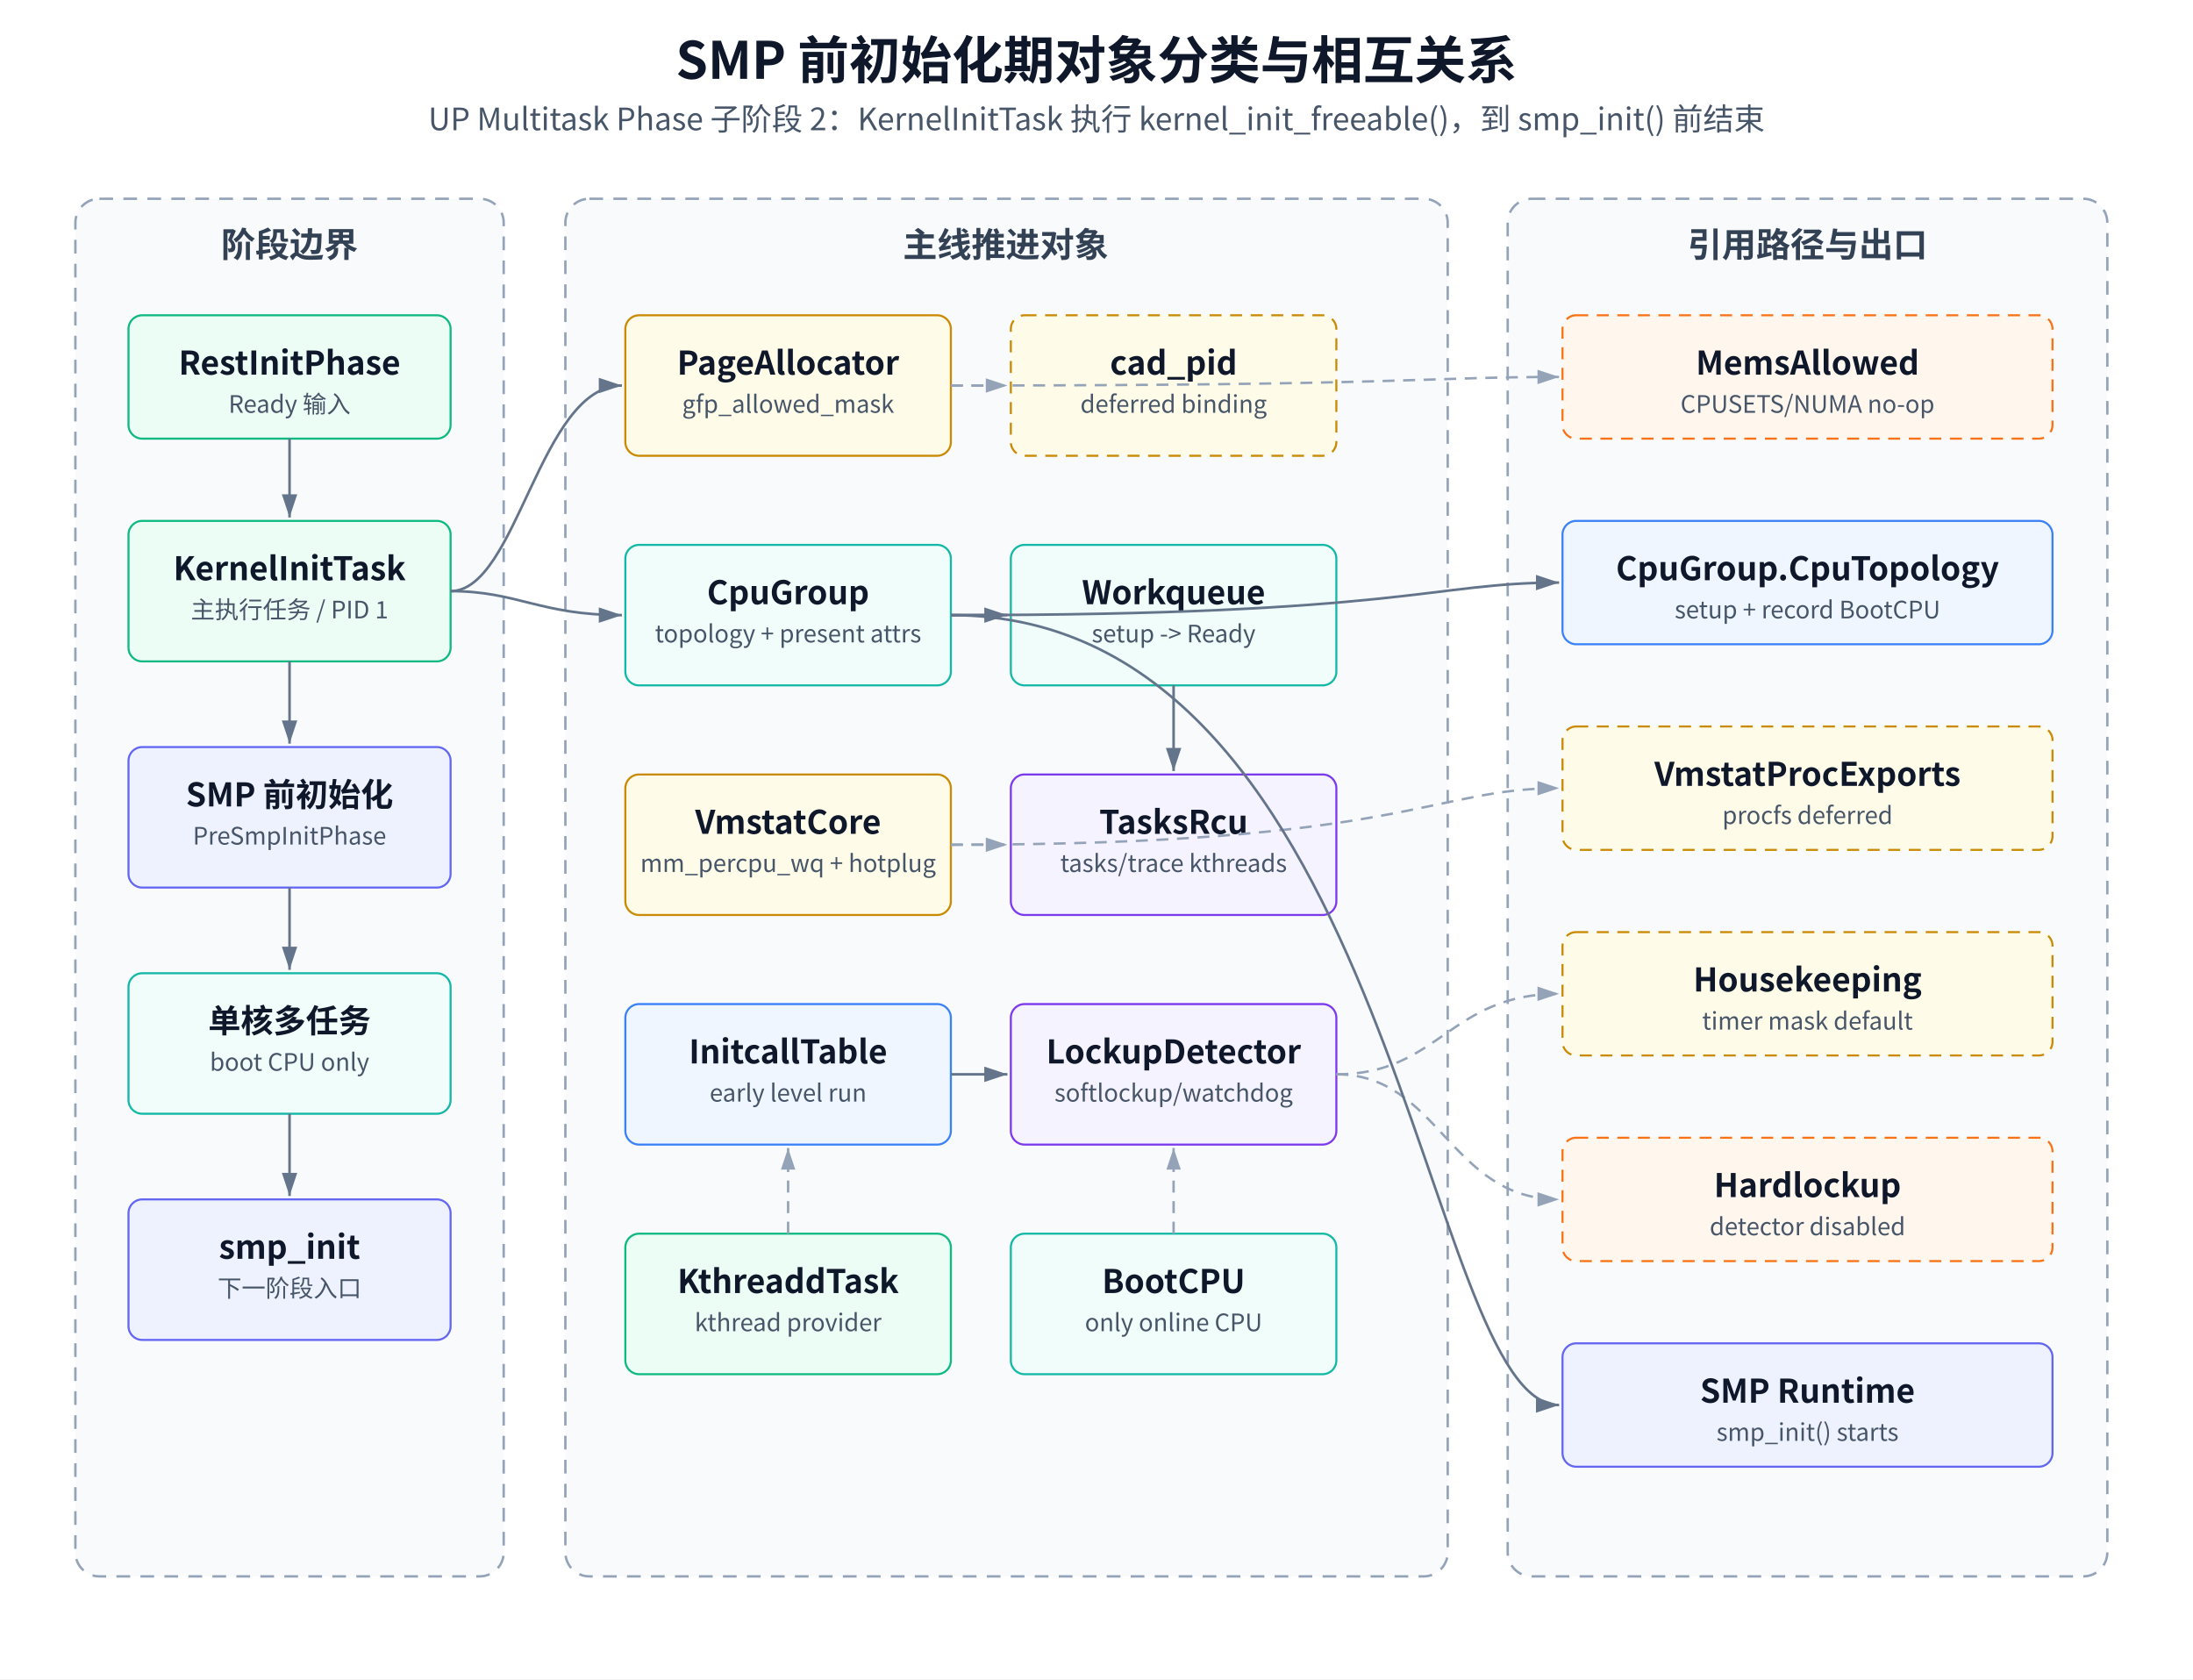
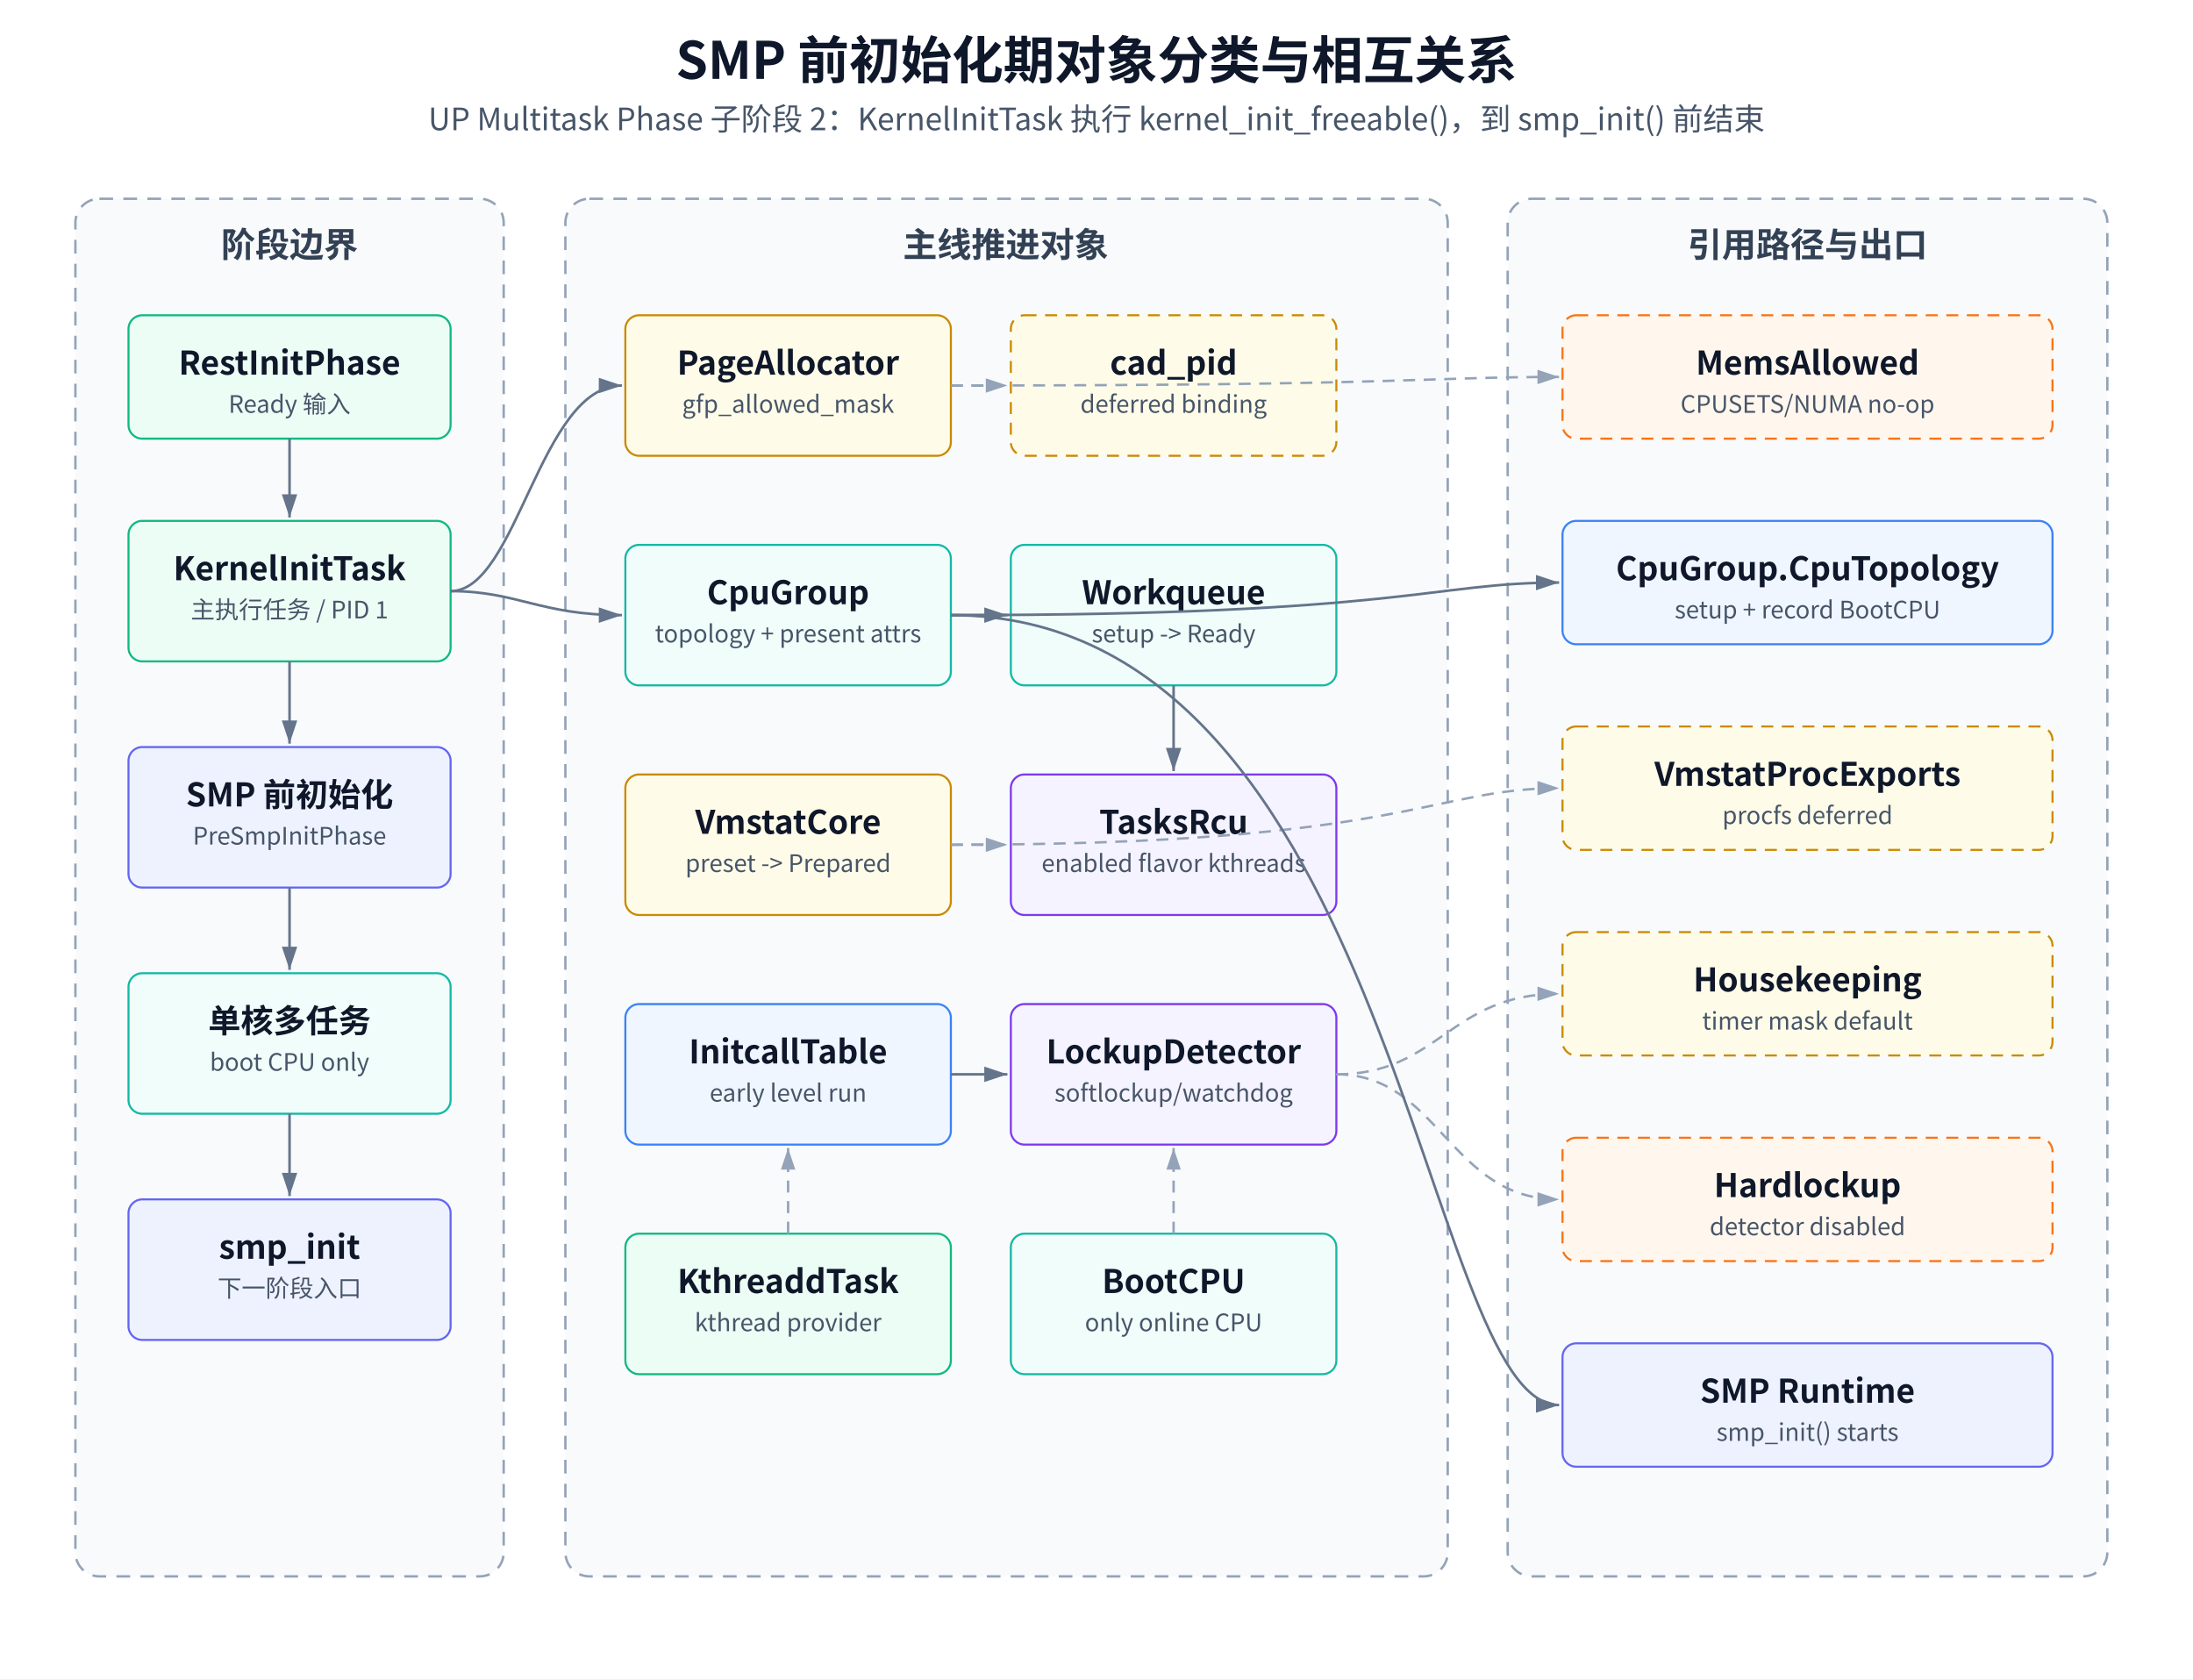
<svg xmlns="http://www.w3.org/2000/svg" width="1280" height="980" viewBox="0 0 1280 980" role="img" aria-labelledby="title desc">
  <defs>
    <style>
      text { font-family: "Microsoft YaHei", "Noto Sans CJK SC", "Source Han Sans SC", Arial, sans-serif; fill: #0f172a; }
      .title { font-size: 30px; font-weight: 600; }
      .subtitle { font-size: 18px; fill: #475569; }
      .group { fill: #f8fafc; stroke: #94a3b8; stroke-width: 1.4; stroke-dasharray: 8 6; }
      .box { fill: #ffffff; stroke: #334155; stroke-width: 1.2; }
      .phase { fill: #eef2ff; stroke: #6366f1; }
      .ready { fill: #ecfdf5; stroke: #10b981; }
      .flow { fill: #ecfdf5; stroke: #10b981; }
      .mm { fill: #fefce8; stroke: #ca8a04; }
      .sched { fill: #f0fdfa; stroke: #14b8a6; }
      .sync { fill: #f5f3ff; stroke: #7c3aed; }
      .support { fill: #eff6ff; stroke: #3b82f6; }
      .deferred { fill: #fefce8; stroke: #ca8a04; stroke-dasharray: 7 5; }
      .trimmed { fill: #fff7ed; stroke: #f97316; stroke-dasharray: 7 5; }
      .label { font-size: 19px; font-weight: 600; dominant-baseline: middle; }
      .small { font-size: 14px; fill: #475569; dominant-baseline: middle; }
      .group-title { font-size: 20px; font-weight: 600; fill: #334155; }
      .edge { stroke: #64748b; stroke-width: 1.5; fill: none; marker-end: url(#arrow); }
      .edge-dash { stroke: #94a3b8; stroke-width: 1.4; fill: none; stroke-dasharray: 7 5; marker-end: url(#arrow2); }
    </style>
    <marker id="arrow" markerWidth="10" markerHeight="10" refX="9" refY="3" orient="auto" markerUnits="strokeWidth">
      <path d="M0,0 L0,6 L9,3 z" fill="#64748b" />
    </marker>
    <marker id="arrow2" markerWidth="10" markerHeight="10" refX="9" refY="3" orient="auto" markerUnits="strokeWidth">
      <path d="M0,0 L0,6 L9,3 z" fill="#94a3b8" />
    </marker>
  </defs>
  <rect x="0" y="0" width="1280" height="980" fill="#ffffff" />
  <text x="640" y="46" text-anchor="middle" class="title">SMP 前初始化期对象分类与相互关系</text>
  <text x="640" y="76" text-anchor="middle" class="subtitle">UP Multitask Phase 子阶段 2：KernelInitTask 执行 kernel_init_freeable()，到 smp_init() 前结束</text>
  <rect x="44" y="116" width="250" height="804" rx="14" class="group" />
  <text x="169" y="150" text-anchor="middle" class="group-title">阶段边界</text>
  <rect x="75" y="184" width="188" height="72" rx="8" class="box ready" />
  <text x="169" y="212" text-anchor="middle" class="label">RestInitPhase</text>
  <text x="169" y="236" text-anchor="middle" class="small">Ready 输入</text>
  <rect x="75" y="304" width="188" height="82" rx="8" class="box flow" />
  <text x="169" y="332" text-anchor="middle" class="label">KernelInitTask</text>
  <text x="169" y="356" text-anchor="middle" class="small">主执行任务 / PID 1</text>
  <rect x="75" y="436" width="188" height="82" rx="8" class="box phase" />
  <text x="169" y="464" text-anchor="middle" class="label">SMP 前初始化</text>
  <text x="169" y="488" text-anchor="middle" class="small">PreSmpInitPhase</text>
  <rect x="75" y="568" width="188" height="82" rx="8" class="box sched" />
  <text x="169" y="596" text-anchor="middle" class="label">单核多任务</text>
  <text x="169" y="620" text-anchor="middle" class="small">boot CPU only</text>
  <rect x="75" y="700" width="188" height="82" rx="8" class="box phase" />
  <text x="169" y="728" text-anchor="middle" class="label">smp_init</text>
  <text x="169" y="752" text-anchor="middle" class="small">下一阶段入口</text>
  <path d="M169 256 L169 302" class="edge" />
  <path d="M169 386 L169 434" class="edge" />
  <path d="M169 518 L169 566" class="edge" />
  <path d="M169 650 L169 698" class="edge" />
  <rect x="330" y="116" width="515" height="804" rx="14" class="group" />
  <text x="587" y="150" text-anchor="middle" class="group-title">主线推进对象</text>
  <rect x="365" y="184" width="190" height="82" rx="8" class="box mm" />
  <text x="460" y="212" text-anchor="middle" class="label">PageAllocator</text>
  <text x="460" y="236" text-anchor="middle" class="small">gfp_allowed_mask</text>
  <rect x="590" y="184" width="190" height="82" rx="8" class="box deferred" />
  <text x="685" y="212" text-anchor="middle" class="label">cad_pid</text>
  <text x="685" y="236" text-anchor="middle" class="small">deferred binding</text>
  <rect x="365" y="318" width="190" height="82" rx="8" class="box sched" />
  <text x="460" y="346" text-anchor="middle" class="label">CpuGroup</text>
  <text x="460" y="370" text-anchor="middle" class="small">topology + present attrs</text>
  <rect x="590" y="318" width="190" height="82" rx="8" class="box sched" />
  <text x="685" y="346" text-anchor="middle" class="label">Workqueue</text>
  <text x="685" y="370" text-anchor="middle" class="small">setup -&gt; Ready</text>
  <rect x="365" y="452" width="190" height="82" rx="8" class="box mm" />
  <text x="460" y="480" text-anchor="middle" class="label">VmstatCore</text>
-   <text x="460" y="504" text-anchor="middle" class="small">mm_percpu_wq + hotplug</text>
+   <text x="460" y="504" text-anchor="middle" class="small">preset -&gt; Prepared</text>
  <rect x="590" y="452" width="190" height="82" rx="8" class="box sync" />
  <text x="685" y="480" text-anchor="middle" class="label">TasksRcu</text>
-   <text x="685" y="504" text-anchor="middle" class="small">tasks/trace kthreads</text>
+   <text x="685" y="504" text-anchor="middle" class="small">enabled flavor kthreads</text>
  <rect x="365" y="586" width="190" height="82" rx="8" class="box support" />
  <text x="460" y="614" text-anchor="middle" class="label">InitcallTable</text>
  <text x="460" y="638" text-anchor="middle" class="small">early level run</text>
  <rect x="590" y="586" width="190" height="82" rx="8" class="box sync" />
  <text x="685" y="614" text-anchor="middle" class="label">LockupDetector</text>
  <text x="685" y="638" text-anchor="middle" class="small">softlockup/watchdog</text>
  <rect x="365" y="720" width="190" height="82" rx="8" class="box flow" />
  <text x="460" y="748" text-anchor="middle" class="label">KthreaddTask</text>
  <text x="460" y="772" text-anchor="middle" class="small">kthread provider</text>
  <rect x="590" y="720" width="190" height="82" rx="8" class="box sched" />
  <text x="685" y="748" text-anchor="middle" class="label">BootCPU</text>
  <text x="685" y="772" text-anchor="middle" class="small">only online CPU</text>
  <path d="M263 345 C302 345, 315 225, 363 225" class="edge" />
  <path d="M555 225 L588 225" class="edge-dash" />
  <path d="M263 345 C302 345, 315 359, 363 359" class="edge" />
  <path d="M555 359 L588 359" class="edge" />
  <path d="M685 400 L685 450" class="edge" />
  <path d="M555 493 L588 493" class="edge-dash" />
  <path d="M555 627 L588 627" class="edge" />
  <path d="M460 720 L460 670" class="edge-dash" />
  <path d="M685 720 L685 670" class="edge-dash" />
  <rect x="880" y="116" width="350" height="804" rx="14" class="group" />
  <text x="1055" y="150" text-anchor="middle" class="group-title">引用路径与出口</text>
  <rect x="912" y="184" width="286" height="72" rx="8" class="box trimmed" />
  <text x="1055" y="212" text-anchor="middle" class="label">MemsAllowed</text>
  <text x="1055" y="236" text-anchor="middle" class="small">CPUSETS/NUMA no-op</text>
  <rect x="912" y="304" width="286" height="72" rx="8" class="box support" />
  <text x="1055" y="332" text-anchor="middle" class="label">CpuGroup.CpuTopology</text>
  <text x="1055" y="356" text-anchor="middle" class="small">setup + record BootCPU</text>
  <rect x="912" y="424" width="286" height="72" rx="8" class="box deferred" />
  <text x="1055" y="452" text-anchor="middle" class="label">VmstatProcExports</text>
  <text x="1055" y="476" text-anchor="middle" class="small">procfs deferred</text>
  <rect x="912" y="544" width="286" height="72" rx="8" class="box deferred" />
  <text x="1055" y="572" text-anchor="middle" class="label">Housekeeping</text>
  <text x="1055" y="596" text-anchor="middle" class="small">timer mask default</text>
  <rect x="912" y="664" width="286" height="72" rx="8" class="box trimmed" />
  <text x="1055" y="692" text-anchor="middle" class="label">Hardlockup</text>
  <text x="1055" y="716" text-anchor="middle" class="small">detector disabled</text>
  <rect x="912" y="784" width="286" height="72" rx="8" class="box phase" />
  <text x="1055" y="812" text-anchor="middle" class="label">SMP Runtime</text>
  <text x="1055" y="836" text-anchor="middle" class="small">smp_init() starts</text>
  <path d="M555 225 C820 225, 832 220, 910 220" class="edge-dash" />
  <path d="M555 359 C820 359, 835 340, 910 340" class="edge" />
  <path d="M555 493 C820 493, 835 460, 910 460" class="edge-dash" />
  <path d="M780 627 C840 627, 846 580, 910 580" class="edge-dash" />
  <path d="M780 627 C840 627, 846 700, 910 700" class="edge-dash" />
  <path d="M555 359 C815 359, 830 820, 910 820" class="edge" />
</svg>
